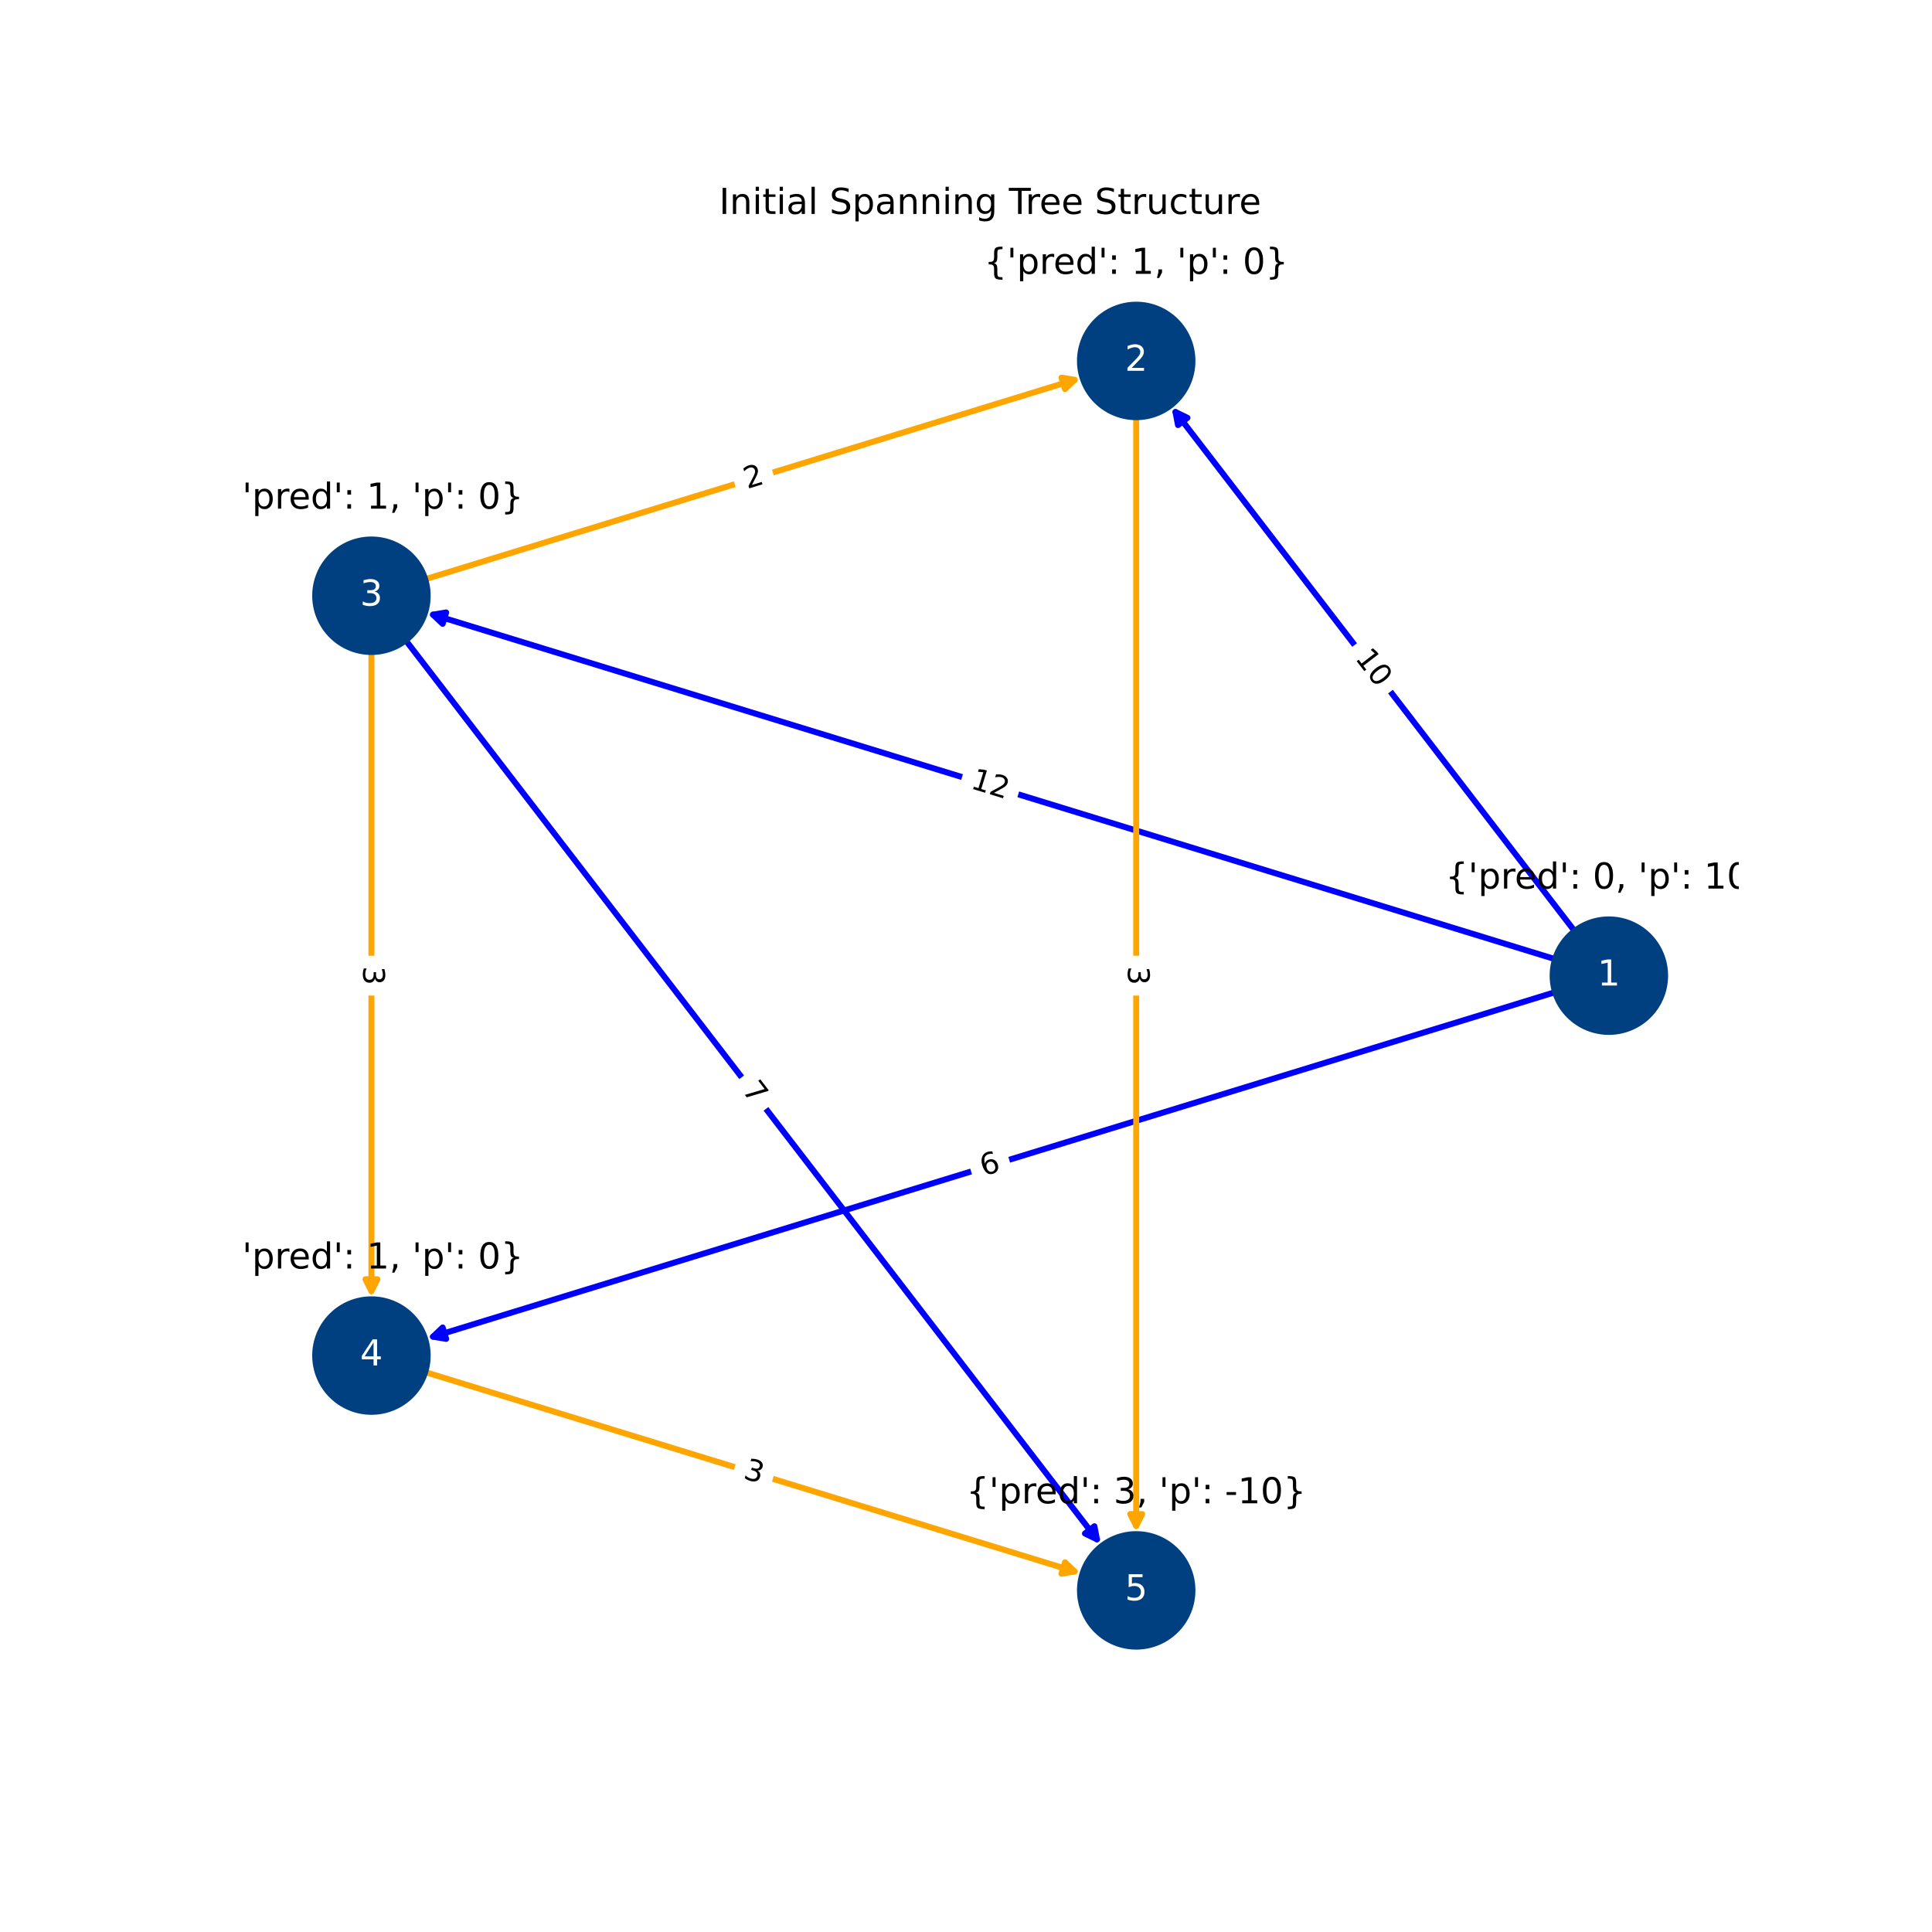
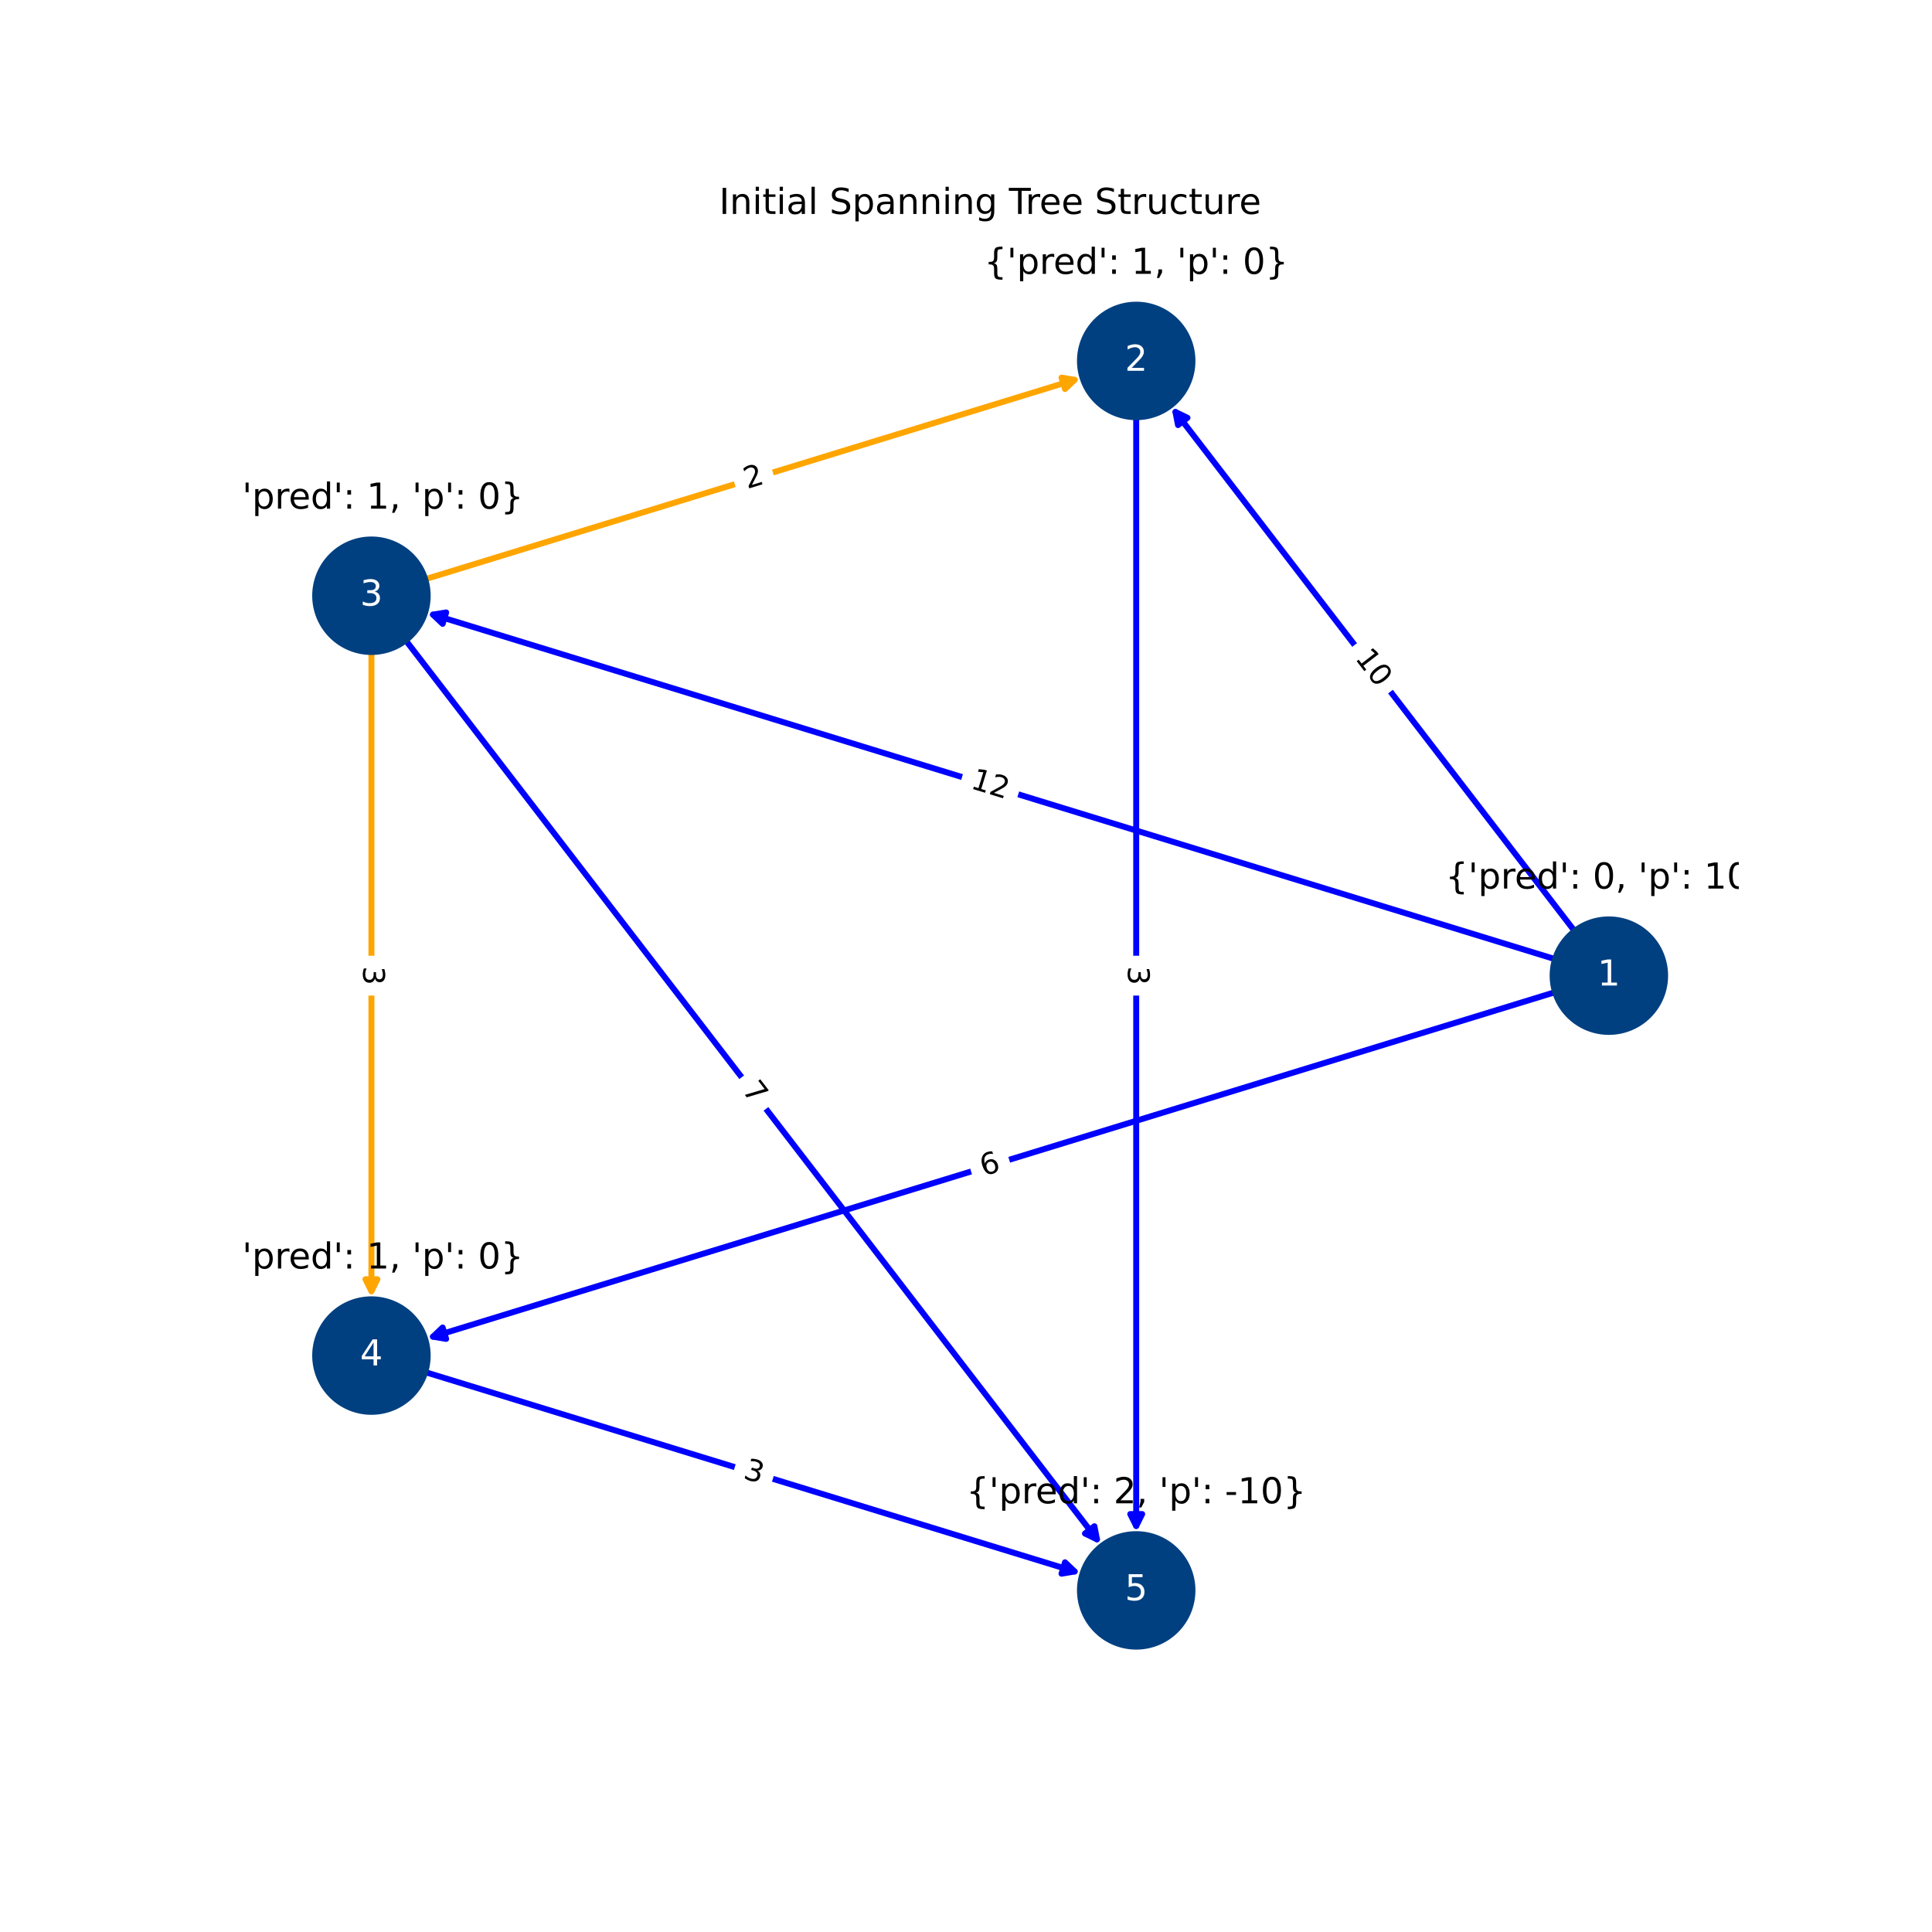
<svg xmlns="http://www.w3.org/2000/svg" xmlns:xlink="http://www.w3.org/1999/xlink" width="648pt" height="648pt" viewBox="0 0 648 648" version="1.1">
  <defs>
    <style type="text/css">*{stroke-linejoin: round; stroke-linecap: butt}</style>
  </defs>
  <g id="figure_1">
    <g id="patch_1">
      <path d="M 0 648  L 648 648  L 648 0  L 0 0  z " style="fill: #ffffff" />
    </g>
    <g id="axes_1">
      <g id="patch_2">
-         <path d="M 527.818 311.89  Q 460.357 224.151 394.258 138.185  " clip-path="url(#pf2e2e668af)" style="fill: none; stroke: #0000ff; stroke-width: 2; stroke-linecap: round" />
-         <path d="M 395.11 142.575  L 394.258 138.185  L 398.281 140.137  z " clip-path="url(#pf2e2e668af)" style="fill: #0000ff; stroke: #0000ff; stroke-width: 2; stroke-linecap: round" />
+         <path d="M 527.818 311.89  Q 460.357 224.151 394.258 138.185  " clip-path="url(#p038e4c0b3e)" style="fill: none; stroke: #0000ff; stroke-width: 2; stroke-linecap: round" />
+         <path d="M 395.11 142.575  L 394.258 138.185  L 398.281 140.137  z " clip-path="url(#p038e4c0b3e)" style="fill: #0000ff; stroke: #0000ff; stroke-width: 2; stroke-linecap: round" />
      </g>
      <g id="patch_3">
-         <path d="M 521.106 321.556  Q 332.098 263.526 145.228 206.152  " clip-path="url(#pf2e2e668af)" style="fill: none; stroke: #0000ff; stroke-width: 2; stroke-linecap: round" />
-         <path d="M 148.465 209.238  L 145.228 206.152  L 149.639 205.414  z " clip-path="url(#pf2e2e668af)" style="fill: #0000ff; stroke: #0000ff; stroke-width: 2; stroke-linecap: round" />
+         <path d="M 521.106 321.556  Q 332.098 263.526 145.228 206.152  " clip-path="url(#p038e4c0b3e)" style="fill: none; stroke: #0000ff; stroke-width: 2; stroke-linecap: round" />
+         <path d="M 148.465 209.238  L 145.228 206.152  L 149.639 205.414  z " clip-path="url(#p038e4c0b3e)" style="fill: #0000ff; stroke: #0000ff; stroke-width: 2; stroke-linecap: round" />
      </g>
      <g id="patch_4">
-         <path d="M 521.106 332.924  Q 332.098 390.954 145.228 448.328  " clip-path="url(#pf2e2e668af)" style="fill: none; stroke: #0000ff; stroke-width: 2; stroke-linecap: round" />
-         <path d="M 149.639 449.066  L 145.228 448.328  L 148.465 445.242  z " clip-path="url(#pf2e2e668af)" style="fill: #0000ff; stroke: #0000ff; stroke-width: 2; stroke-linecap: round" />
+         <path d="M 521.106 332.924  Q 332.098 390.954 145.228 448.328  " clip-path="url(#p038e4c0b3e)" style="fill: none; stroke: #0000ff; stroke-width: 2; stroke-linecap: round" />
+         <path d="M 149.639 449.066  L 145.228 448.328  L 148.465 445.242  z " clip-path="url(#p038e4c0b3e)" style="fill: #0000ff; stroke: #0000ff; stroke-width: 2; stroke-linecap: round" />
      </g>
      <g id="patch_5">
-         <path d="M 381.089 140.422  Q 381.089 327.239 381.089 511.819  " clip-path="url(#pf2e2e668af)" style="fill: none; stroke: #ffa500; stroke-width: 2; stroke-linecap: round" />
-         <path d="M 383.089 507.819  L 381.089 511.819  L 379.089 507.819  z " clip-path="url(#pf2e2e668af)" style="fill: #ffa500; stroke: #ffa500; stroke-width: 2; stroke-linecap: round" />
+         <path d="M 381.089 140.422  Q 381.089 327.239 381.089 511.819  " clip-path="url(#p038e4c0b3e)" style="fill: none; stroke: #0000ff; stroke-width: 2; stroke-linecap: round" />
+         <path d="M 383.089 507.819  L 381.089 511.819  L 379.089 507.819  z " clip-path="url(#p038e4c0b3e)" style="fill: #0000ff; stroke: #0000ff; stroke-width: 2; stroke-linecap: round" />
      </g>
      <g id="patch_6">
-         <path d="M 143.089 194.13  Q 252.834 160.436 360.441 127.398  " clip-path="url(#pf2e2e668af)" style="fill: none; stroke: #ffa500; stroke-width: 2; stroke-linecap: round" />
-         <path d="M 356.03 126.66  L 360.441 127.398  L 357.204 130.483  z " clip-path="url(#pf2e2e668af)" style="fill: #ffa500; stroke: #ffa500; stroke-width: 2; stroke-linecap: round" />
+         <path d="M 143.089 194.13  Q 252.834 160.436 360.441 127.398  " clip-path="url(#p038e4c0b3e)" style="fill: none; stroke: #ffa500; stroke-width: 2; stroke-linecap: round" />
+         <path d="M 356.03 126.66  L 360.441 127.398  L 357.204 130.483  z " clip-path="url(#p038e4c0b3e)" style="fill: #ffa500; stroke: #ffa500; stroke-width: 2; stroke-linecap: round" />
      </g>
      <g id="patch_7">
-         <path d="M 136.382 215.163  Q 252.833 366.616 367.921 516.296  " clip-path="url(#pf2e2e668af)" style="fill: none; stroke: #0000ff; stroke-width: 2; stroke-linecap: round" />
-         <path d="M 367.069 511.906  L 367.921 516.296  L 363.898 514.344  z " clip-path="url(#pf2e2e668af)" style="fill: #0000ff; stroke: #0000ff; stroke-width: 2; stroke-linecap: round" />
+         <path d="M 136.382 215.163  Q 252.833 366.616 367.921 516.296  " clip-path="url(#p038e4c0b3e)" style="fill: none; stroke: #0000ff; stroke-width: 2; stroke-linecap: round" />
+         <path d="M 367.069 511.906  L 367.921 516.296  L 363.898 514.344  z " clip-path="url(#p038e4c0b3e)" style="fill: #0000ff; stroke: #0000ff; stroke-width: 2; stroke-linecap: round" />
      </g>
      <g id="patch_8">
-         <path d="M 124.579 219.175  Q 124.579 327.239 124.579 433.067  " clip-path="url(#pf2e2e668af)" style="fill: none; stroke: #ffa500; stroke-width: 2; stroke-linecap: round" />
-         <path d="M 126.579 429.067  L 124.579 433.067  L 122.579 429.067  z " clip-path="url(#pf2e2e668af)" style="fill: #ffa500; stroke: #ffa500; stroke-width: 2; stroke-linecap: round" />
+         <path d="M 124.579 219.175  Q 124.579 327.239 124.579 433.067  " clip-path="url(#p038e4c0b3e)" style="fill: none; stroke: #ffa500; stroke-width: 2; stroke-linecap: round" />
+         <path d="M 126.579 429.067  L 124.579 433.067  L 122.579 429.067  z " clip-path="url(#p038e4c0b3e)" style="fill: #ffa500; stroke: #ffa500; stroke-width: 2; stroke-linecap: round" />
      </g>
      <g id="patch_9">
-         <path d="M 143.089 460.35  Q 252.834 494.044 360.441 527.082  " clip-path="url(#pf2e2e668af)" style="fill: none; stroke: #ffa500; stroke-width: 2; stroke-linecap: round" />
-         <path d="M 357.204 523.997  L 360.441 527.082  L 356.03 527.82  z " clip-path="url(#pf2e2e668af)" style="fill: #ffa500; stroke: #ffa500; stroke-width: 2; stroke-linecap: round" />
+         <path d="M 143.089 460.35  Q 252.834 494.044 360.441 527.082  " clip-path="url(#p038e4c0b3e)" style="fill: none; stroke: #0000ff; stroke-width: 2; stroke-linecap: round" />
+         <path d="M 357.204 523.997  L 360.441 527.082  L 356.03 527.82  z " clip-path="url(#p038e4c0b3e)" style="fill: #0000ff; stroke: #0000ff; stroke-width: 2; stroke-linecap: round" />
      </g>
      <g id="text_1">
        <g id="patch_10">
-           <path d="M 450.262 223.883  L 458.019 233.971  Q 459.847 236.349 462.225 234.521  L 469.898 228.622  Q 472.276 226.793 470.447 224.415  L 462.691 214.327  Q 460.862 211.949 458.484 213.777  L 450.812 219.677  Q 448.434 221.505 450.262 223.883  z " clip-path="url(#pf2e2e668af)" style="fill: #ffffff; stroke: #ffffff; stroke-linejoin: miter" />
-         </g>
-         <g clip-path="url(#pf2e2e668af)">
+           <path d="M 450.262 223.883  L 458.019 233.971  Q 459.847 236.349 462.225 234.521  L 469.898 228.622  Q 472.276 226.793 470.447 224.415  L 462.691 214.327  Q 460.862 211.949 458.484 213.777  L 450.812 219.677  Q 448.434 221.505 450.262 223.883  z " clip-path="url(#p038e4c0b3e)" style="fill: #ffffff; stroke: #ffffff; stroke-linejoin: miter" />
+         </g>
+         <g clip-path="url(#p038e4c0b3e)">
          <g transform="translate(454.2891 220.7872) rotate(-307.5564) scale(0.1 -0.1)">
            <defs>
              <path id="DejaVuSans-31" d="M 794 531  L 1825 531  L 1825 4091  L 703 3866  L 703 4441  L 1819 4666  L 2450 4666  L 2450 531  L 3481 531  L 3481 0  L 794 0  L 794 531  z " transform="scale(0.015625)" />
              <path id="DejaVuSans-30" d="M 2034 4250  Q 1547 4250 1301 3770  Q 1056 3291 1056 2328  Q 1056 1369 1301 889  Q 1547 409 2034 409  Q 2525 409 2770 889  Q 3016 1369 3016 2328  Q 3016 3291 2770 3770  Q 2525 4250 2034 4250  z M 2034 4750  Q 2819 4750 3233 4129  Q 3647 3509 3647 2328  Q 3647 1150 3233 529  Q 2819 -91 2034 -91  Q 1250 -91 836 529  Q 422 1150 422 2328  Q 422 3509 836 4129  Q 1250 4750 2034 4750  z " transform="scale(0.015625)" />
            </defs>
            <use xlink:href="#DejaVuSans-31" />
            <use xlink:href="#DejaVuSans-30" x="63.623" />
          </g>
        </g>
      </g>
      <g id="text_2">
        <g id="patch_11">
-           <path d="M 323.717 269.153  L 335.882 272.888  Q 338.749 273.768 339.63 270.9  L 342.47 261.648  Q 343.351 258.78 340.483 257.9  L 328.318 254.165  Q 325.451 253.285 324.57 256.152  L 321.73 265.404  Q 320.849 268.272 323.717 269.153  z " clip-path="url(#pf2e2e668af)" style="fill: #ffffff; stroke: #ffffff; stroke-linejoin: miter" />
-         </g>
-         <g clip-path="url(#pf2e2e668af)">
+           <path d="M 323.717 269.153  L 335.882 272.888  Q 338.749 273.768 339.63 270.9  L 342.47 261.648  Q 343.351 258.78 340.483 257.9  L 328.318 254.165  Q 325.451 253.285 324.57 256.152  L 321.73 265.404  Q 320.849 268.272 323.717 269.153  z " clip-path="url(#p038e4c0b3e)" style="fill: #ffffff; stroke: #ffffff; stroke-linejoin: miter" />
+         </g>
+         <g clip-path="url(#p038e4c0b3e)">
          <g transform="translate(325.2078 264.2968) rotate(-342.9323) scale(0.1 -0.1)">
            <defs>
              <path id="DejaVuSans-32" d="M 1228 531  L 3431 531  L 3431 0  L 469 0  L 469 531  Q 828 903 1448 1529  Q 2069 2156 2228 2338  Q 2531 2678 2651 2914  Q 2772 3150 2772 3378  Q 2772 3750 2511 3984  Q 2250 4219 1831 4219  Q 1534 4219 1204 4116  Q 875 4013 500 3803  L 500 4441  Q 881 4594 1212 4672  Q 1544 4750 1819 4750  Q 2544 4750 2975 4387  Q 3406 4025 3406 3419  Q 3406 3131 3298 2873  Q 3191 2616 2906 2266  Q 2828 2175 2409 1742  Q 1991 1309 1228 531  z " transform="scale(0.015625)" />
            </defs>
            <use xlink:href="#DejaVuSans-31" />
            <use xlink:href="#DejaVuSans-32" x="63.623" />
          </g>
        </g>
      </g>
      <g id="text_3">
        <g id="patch_12">
-           <path d="M 331.36 399.381  L 337.442 397.514  Q 340.31 396.633 339.429 393.765  L 336.589 384.514  Q 335.708 381.646 332.84 382.526  L 326.758 384.394  Q 323.89 385.274 324.771 388.142  L 327.611 397.394  Q 328.492 400.262 331.36 399.381  z " clip-path="url(#pf2e2e668af)" style="fill: #ffffff; stroke: #ffffff; stroke-linejoin: miter" />
-         </g>
-         <g clip-path="url(#pf2e2e668af)">
+           <path d="M 331.36 399.381  L 337.442 397.514  Q 340.31 396.633 339.429 393.765  L 336.589 384.514  Q 335.708 381.646 332.84 382.526  L 326.758 384.394  Q 323.89 385.274 324.771 388.142  L 327.611 397.394  Q 328.492 400.262 331.36 399.381  z " clip-path="url(#p038e4c0b3e)" style="fill: #ffffff; stroke: #ffffff; stroke-linejoin: miter" />
+         </g>
+         <g clip-path="url(#p038e4c0b3e)">
          <g transform="translate(329.8687 394.5252) rotate(-17.06771) scale(0.1 -0.1)">
            <defs>
              <path id="DejaVuSans-36" d="M 2113 2584  Q 1688 2584 1439 2293  Q 1191 2003 1191 1497  Q 1191 994 1439 701  Q 1688 409 2113 409  Q 2538 409 2786 701  Q 3034 994 3034 1497  Q 3034 2003 2786 2293  Q 2538 2584 2113 2584  z M 3366 4563  L 3366 3988  Q 3128 4100 2886 4159  Q 2644 4219 2406 4219  Q 1781 4219 1451 3797  Q 1122 3375 1075 2522  Q 1259 2794 1537 2939  Q 1816 3084 2150 3084  Q 2853 3084 3261 2657  Q 3669 2231 3669 1497  Q 3669 778 3244 343  Q 2819 -91 2113 -91  Q 1303 -91 875 529  Q 447 1150 447 2328  Q 447 3434 972 4092  Q 1497 4750 2381 4750  Q 2619 4750 2861 4703  Q 3103 4656 3366 4563  z " transform="scale(0.015625)" />
            </defs>
            <use xlink:href="#DejaVuSans-36" />
          </g>
        </g>
      </g>
      <g id="text_4">
        <g id="patch_13">
-           <path d="M 373.25 324.059  L 373.25 330.421  Q 373.25 333.421 376.25 333.421  L 385.928 333.421  Q 388.928 333.421 388.928 330.421  L 388.928 324.059  Q 388.928 321.059 385.928 321.059  L 376.25 321.059  Q 373.25 321.059 373.25 324.059  z " clip-path="url(#pf2e2e668af)" style="fill: #ffffff; stroke: #ffffff; stroke-linejoin: miter" />
-         </g>
-         <g clip-path="url(#pf2e2e668af)">
+           <path d="M 373.25 324.059  L 373.25 330.421  Q 373.25 333.421 376.25 333.421  L 385.928 333.421  Q 388.928 333.421 388.928 330.421  L 388.928 324.059  Q 388.928 321.059 385.928 321.059  L 376.25 321.059  Q 373.25 321.059 373.25 324.059  z " clip-path="url(#p038e4c0b3e)" style="fill: #ffffff; stroke: #ffffff; stroke-linejoin: miter" />
+         </g>
+         <g clip-path="url(#p038e4c0b3e)">
          <g transform="translate(378.3296 324.0587) rotate(-270) scale(0.1 -0.1)">
            <defs>
              <path id="DejaVuSans-33" d="M 2597 2516  Q 3050 2419 3304 2112  Q 3559 1806 3559 1356  Q 3559 666 3084 287  Q 2609 -91 1734 -91  Q 1441 -91 1130 -33  Q 819 25 488 141  L 488 750  Q 750 597 1062 519  Q 1375 441 1716 441  Q 2309 441 2620 675  Q 2931 909 2931 1356  Q 2931 1769 2642 2001  Q 2353 2234 1838 2234  L 1294 2234  L 1294 2753  L 1863 2753  Q 2328 2753 2575 2939  Q 2822 3125 2822 3475  Q 2822 3834 2567 4026  Q 2313 4219 1838 4219  Q 1578 4219 1281 4162  Q 984 4106 628 3988  L 628 4550  Q 988 4650 1302 4700  Q 1616 4750 1894 4750  Q 2613 4750 3031 4423  Q 3450 4097 3450 3541  Q 3450 3153 3228 2886  Q 3006 2619 2597 2516  z " transform="scale(0.015625)" />
            </defs>
            <use xlink:href="#DejaVuSans-33" />
          </g>
        </g>
      </g>
      <g id="text_5">
        <g id="patch_14">
-           <path d="M 252.094 168.863  L 258.176 166.996  Q 261.044 166.115 260.163 163.247  L 257.323 153.995  Q 256.442 151.127 253.575 152.008  L 247.492 153.875  Q 244.624 154.756 245.505 157.624  L 248.345 166.876  Q 249.226 169.743 252.094 168.863  z " clip-path="url(#pf2e2e668af)" style="fill: #ffffff; stroke: #ffffff; stroke-linejoin: miter" />
-         </g>
-         <g clip-path="url(#pf2e2e668af)">
+           <path d="M 252.094 168.863  L 258.176 166.996  Q 261.044 166.115 260.163 163.247  L 257.323 153.995  Q 256.442 151.127 253.575 152.008  L 247.492 153.875  Q 244.624 154.756 245.505 157.624  L 248.345 166.876  Q 249.226 169.743 252.094 168.863  z " clip-path="url(#p038e4c0b3e)" style="fill: #ffffff; stroke: #ffffff; stroke-linejoin: miter" />
+         </g>
+         <g clip-path="url(#p038e4c0b3e)">
          <g transform="translate(250.6029 164.007) rotate(-17.06771) scale(0.1 -0.1)">
            <use xlink:href="#DejaVuSans-32" />
          </g>
        </g>
      </g>
      <g id="text_6">
        <g id="patch_15">
-           <path d="M 244.681 368.874  L 248.559 373.917  Q 250.387 376.296 252.766 374.467  L 260.438 368.568  Q 262.816 366.739 260.988 364.361  L 257.11 359.317  Q 255.281 356.939 252.903 358.767  L 245.23 364.667  Q 242.852 366.495 244.681 368.874  z " clip-path="url(#pf2e2e668af)" style="fill: #ffffff; stroke: #ffffff; stroke-linejoin: miter" />
-         </g>
-         <g clip-path="url(#pf2e2e668af)">
+           <path d="M 244.681 368.874  L 248.559 373.917  Q 250.387 376.296 252.766 374.467  L 260.438 368.568  Q 262.816 366.739 260.988 364.361  L 257.11 359.317  Q 255.281 356.939 252.903 358.767  L 245.23 364.667  Q 242.852 366.495 244.681 368.874  z " clip-path="url(#p038e4c0b3e)" style="fill: #ffffff; stroke: #ffffff; stroke-linejoin: miter" />
+         </g>
+         <g clip-path="url(#p038e4c0b3e)">
          <g transform="translate(248.7076 365.7772) rotate(-307.5564) scale(0.1 -0.1)">
            <defs>
              <path id="DejaVuSans-37" d="M 525 4666  L 3525 4666  L 3525 4397  L 1831 0  L 1172 0  L 2766 4134  L 525 4134  L 525 4666  z " transform="scale(0.015625)" />
            </defs>
            <use xlink:href="#DejaVuSans-37" />
          </g>
        </g>
      </g>
      <g id="text_7">
        <g id="patch_16">
-           <path d="M 116.74 324.059  L 116.74 330.421  Q 116.74 333.421 119.74 333.421  L 129.418 333.421  Q 132.418 333.421 132.418 330.421  L 132.418 324.059  Q 132.418 321.059 129.418 321.059  L 119.74 321.059  Q 116.74 321.059 116.74 324.059  z " clip-path="url(#pf2e2e668af)" style="fill: #ffffff; stroke: #ffffff; stroke-linejoin: miter" />
-         </g>
-         <g clip-path="url(#pf2e2e668af)">
+           <path d="M 116.74 324.059  L 116.74 330.421  Q 116.74 333.421 119.74 333.421  L 129.418 333.421  Q 132.418 333.421 132.418 330.421  L 132.418 324.059  Q 132.418 321.059 129.418 321.059  L 119.74 321.059  Q 116.74 321.059 116.74 324.059  z " clip-path="url(#p038e4c0b3e)" style="fill: #ffffff; stroke: #ffffff; stroke-linejoin: miter" />
+         </g>
+         <g clip-path="url(#p038e4c0b3e)">
          <g transform="translate(121.82 324.0588) rotate(-270) scale(0.1 -0.1)">
            <use xlink:href="#DejaVuSans-33" />
          </g>
        </g>
      </g>
      <g id="text_8">
        <g id="patch_17">
-           <path d="M 247.492 500.605  L 253.575 502.472  Q 256.442 503.353 257.323 500.485  L 260.163 491.233  Q 261.044 488.365 258.176 487.484  L 252.094 485.617  Q 249.226 484.737 248.345 487.604  L 245.505 496.856  Q 244.624 499.724 247.492 500.605  z " clip-path="url(#pf2e2e668af)" style="fill: #ffffff; stroke: #ffffff; stroke-linejoin: miter" />
-         </g>
-         <g clip-path="url(#pf2e2e668af)">
+           <path d="M 247.492 500.605  L 253.575 502.472  Q 256.442 503.353 257.323 500.485  L 260.163 491.233  Q 261.044 488.365 258.176 487.484  L 252.094 485.617  Q 249.226 484.737 248.345 487.604  L 245.505 496.856  Q 244.624 499.724 247.492 500.605  z " clip-path="url(#p038e4c0b3e)" style="fill: #ffffff; stroke: #ffffff; stroke-linejoin: miter" />
+         </g>
+         <g clip-path="url(#p038e4c0b3e)">
          <g transform="translate(248.9832 495.7488) rotate(-342.9323) scale(0.1 -0.1)">
            <use xlink:href="#DejaVuSans-33" />
          </g>
        </g>
      </g>
      <g id="PathCollection_1">
        <defs>
-           <path id="m5c9964a9b5" d="M 0 19.365  C 5.136 19.365 10.062 17.325 13.693 13.693  C 17.325 10.062 19.365 5.136 19.365 0  C 19.365 -5.136 17.325 -10.062 13.693 -13.693  C 10.062 -17.325 5.136 -19.365 0 -19.365  C -5.136 -19.365 -10.062 -17.325 -13.693 -13.693  C -17.325 -10.062 -19.365 -5.136 -19.365 0  C -19.365 5.136 -17.325 10.062 -13.693 13.693  C -10.062 17.325 -5.136 19.365 0 19.365  z " style="stroke: #004080" />
+           <path id="m35c9830371" d="M 0 19.365  C 5.136 19.365 10.062 17.325 13.693 13.693  C 17.325 10.062 19.365 5.136 19.365 0  C 19.365 -5.136 17.325 -10.062 13.693 -13.693  C 10.062 -17.325 5.136 -19.365 0 -19.365  C -5.136 -19.365 -10.062 -17.325 -13.693 -13.693  C -17.325 -10.062 -19.365 -5.136 -19.365 0  C -19.365 5.136 -17.325 10.062 -13.693 13.693  C -10.062 17.325 -5.136 19.365 0 19.365  z " style="stroke: #004080" />
        </defs>
-         <g clip-path="url(#pf2e2e668af)">
-           <use xlink:href="#m5c9964a9b5" x="539.621" y="327.24" style="fill: #004080; stroke: #004080" />
-           <use xlink:href="#m5c9964a9b5" x="381.089" y="121.058" style="fill: #004080; stroke: #004080" />
-           <use xlink:href="#m5c9964a9b5" x="124.579" y="199.813" style="fill: #004080; stroke: #004080" />
-           <use xlink:href="#m5c9964a9b5" x="124.579" y="454.667" style="fill: #004080; stroke: #004080" />
-           <use xlink:href="#m5c9964a9b5" x="381.089" y="533.422" style="fill: #004080; stroke: #004080" />
+         <g clip-path="url(#p038e4c0b3e)">
+           <use xlink:href="#m35c9830371" x="539.621" y="327.24" style="fill: #004080; stroke: #004080" />
+           <use xlink:href="#m35c9830371" x="381.089" y="121.058" style="fill: #004080; stroke: #004080" />
+           <use xlink:href="#m35c9830371" x="124.579" y="199.813" style="fill: #004080; stroke: #004080" />
+           <use xlink:href="#m35c9830371" x="124.579" y="454.667" style="fill: #004080; stroke: #004080" />
+           <use xlink:href="#m35c9830371" x="381.089" y="533.422" style="fill: #004080; stroke: #004080" />
        </g>
      </g>
      <g id="text_9">
-         <g clip-path="url(#pf2e2e668af)">
+         <g clip-path="url(#p038e4c0b3e)">
          <g style="fill: #ffffff" transform="translate(535.8032 330.5513) scale(0.12 -0.12)">
            <use xlink:href="#DejaVuSans-31" />
          </g>
        </g>
      </g>
      <g id="text_10">
-         <g clip-path="url(#pf2e2e668af)">
+         <g clip-path="url(#p038e4c0b3e)">
          <g style="fill: #ffffff" transform="translate(377.2715 124.3694) scale(0.12 -0.12)">
            <use xlink:href="#DejaVuSans-32" />
          </g>
        </g>
      </g>
      <g id="text_11">
-         <g clip-path="url(#pf2e2e668af)">
+         <g clip-path="url(#p038e4c0b3e)">
          <g style="fill: #ffffff" transform="translate(120.7618 203.1239) scale(0.12 -0.12)">
            <use xlink:href="#DejaVuSans-33" />
          </g>
        </g>
      </g>
      <g id="text_12">
-         <g clip-path="url(#pf2e2e668af)">
+         <g clip-path="url(#p038e4c0b3e)">
          <g style="fill: #ffffff" transform="translate(120.7619 457.9786) scale(0.12 -0.12)">
            <defs>
              <path id="DejaVuSans-34" d="M 2419 4116  L 825 1625  L 2419 1625  L 2419 4116  z M 2253 4666  L 3047 4666  L 3047 1625  L 3713 1625  L 3713 1100  L 3047 1100  L 3047 0  L 2419 0  L 2419 1100  L 313 1100  L 313 1709  L 2253 4666  z " transform="scale(0.015625)" />
            </defs>
            <use xlink:href="#DejaVuSans-34" />
          </g>
        </g>
      </g>
      <g id="text_13">
-         <g clip-path="url(#pf2e2e668af)">
+         <g clip-path="url(#p038e4c0b3e)">
          <g style="fill: #ffffff" transform="translate(377.2715 536.7331) scale(0.12 -0.12)">
            <defs>
              <path id="DejaVuSans-35" d="M 691 4666  L 3169 4666  L 3169 4134  L 1269 4134  L 1269 2991  Q 1406 3038 1543 3061  Q 1681 3084 1819 3084  Q 2600 3084 3056 2656  Q 3513 2228 3513 1497  Q 3513 744 3044 326  Q 2575 -91 1722 -91  Q 1428 -91 1123 -41  Q 819 9 494 109  L 494 744  Q 775 591 1075 516  Q 1375 441 1709 441  Q 2250 441 2565 725  Q 2881 1009 2881 1497  Q 2881 1984 2565 2268  Q 2250 2553 1709 2553  Q 1456 2553 1204 2497  Q 953 2441 691 2322  L 691 4666  z " transform="scale(0.015625)" />
            </defs>
            <use xlink:href="#DejaVuSans-35" />
          </g>
        </g>
      </g>
      <g id="text_14">
-         <g clip-path="url(#pf2e2e668af)">
+         <g clip-path="url(#p038e4c0b3e)">
          <g transform="translate(484.8163 298.0324) scale(0.12 -0.12)">
            <defs>
              <path id="DejaVuSans-7b" d="M 3272 -594  L 3272 -1044  L 3078 -1044  Q 2300 -1044 2036 -812  Q 1772 -581 1772 109  L 1772 856  Q 1772 1328 1603 1509  Q 1434 1691 991 1691  L 800 1691  L 800 2138  L 991 2138  Q 1438 2138 1605 2317  Q 1772 2497 1772 2963  L 1772 3713  Q 1772 4403 2036 4633  Q 2300 4863 3078 4863  L 3272 4863  L 3272 4416  L 3059 4416  Q 2619 4416 2484 4278  Q 2350 4141 2350 3700  L 2350 2925  Q 2350 2434 2208 2212  Q 2066 1991 1722 1913  Q 2069 1828 2209 1606  Q 2350 1384 2350 897  L 2350 122  Q 2350 -319 2484 -456  Q 2619 -594 3059 -594  L 3272 -594  z " transform="scale(0.015625)" />
              <path id="DejaVuSans-27" d="M 1147 4666  L 1147 2931  L 616 2931  L 616 4666  L 1147 4666  z " transform="scale(0.015625)" />
              <path id="DejaVuSans-70" d="M 1159 525  L 1159 -1331  L 581 -1331  L 581 3500  L 1159 3500  L 1159 2969  Q 1341 3281 1617 3432  Q 1894 3584 2278 3584  Q 2916 3584 3314 3078  Q 3713 2572 3713 1747  Q 3713 922 3314 415  Q 2916 -91 2278 -91  Q 1894 -91 1617 61  Q 1341 213 1159 525  z M 3116 1747  Q 3116 2381 2855 2742  Q 2594 3103 2138 3103  Q 1681 3103 1420 2742  Q 1159 2381 1159 1747  Q 1159 1113 1420 752  Q 1681 391 2138 391  Q 2594 391 2855 752  Q 3116 1113 3116 1747  z " transform="scale(0.015625)" />
              <path id="DejaVuSans-72" d="M 2631 2963  Q 2534 3019 2420 3045  Q 2306 3072 2169 3072  Q 1681 3072 1420 2755  Q 1159 2438 1159 1844  L 1159 0  L 581 0  L 581 3500  L 1159 3500  L 1159 2956  Q 1341 3275 1631 3429  Q 1922 3584 2338 3584  Q 2397 3584 2469 3576  Q 2541 3569 2628 3553  L 2631 2963  z " transform="scale(0.015625)" />
              <path id="DejaVuSans-65" d="M 3597 1894  L 3597 1613  L 953 1613  Q 991 1019 1311 708  Q 1631 397 2203 397  Q 2534 397 2845 478  Q 3156 559 3463 722  L 3463 178  Q 3153 47 2828 -22  Q 2503 -91 2169 -91  Q 1331 -91 842 396  Q 353 884 353 1716  Q 353 2575 817 3079  Q 1281 3584 2069 3584  Q 2775 3584 3186 3129  Q 3597 2675 3597 1894  z M 3022 2063  Q 3016 2534 2758 2815  Q 2500 3097 2075 3097  Q 1594 3097 1305 2825  Q 1016 2553 972 2059  L 3022 2063  z " transform="scale(0.015625)" />
              <path id="DejaVuSans-64" d="M 2906 2969  L 2906 4863  L 3481 4863  L 3481 0  L 2906 0  L 2906 525  Q 2725 213 2448 61  Q 2172 -91 1784 -91  Q 1150 -91 751 415  Q 353 922 353 1747  Q 353 2572 751 3078  Q 1150 3584 1784 3584  Q 2172 3584 2448 3432  Q 2725 3281 2906 2969  z M 947 1747  Q 947 1113 1208 752  Q 1469 391 1925 391  Q 2381 391 2643 752  Q 2906 1113 2906 1747  Q 2906 2381 2643 2742  Q 2381 3103 1925 3103  Q 1469 3103 1208 2742  Q 947 2381 947 1747  z " transform="scale(0.015625)" />
              <path id="DejaVuSans-3a" d="M 750 794  L 1409 794  L 1409 0  L 750 0  L 750 794  z M 750 3309  L 1409 3309  L 1409 2516  L 750 2516  L 750 3309  z " transform="scale(0.015625)" />
              <path id="DejaVuSans-20" transform="scale(0.015625)" />
              <path id="DejaVuSans-2c" d="M 750 794  L 1409 794  L 1409 256  L 897 -744  L 494 -744  L 750 256  L 750 794  z " transform="scale(0.015625)" />
              <path id="DejaVuSans-7d" d="M 800 -594  L 1019 -594  Q 1456 -594 1589 -459  Q 1722 -325 1722 122  L 1722 897  Q 1722 1384 1862 1606  Q 2003 1828 2350 1913  Q 2003 1991 1862 2212  Q 1722 2434 1722 2925  L 1722 3700  Q 1722 4144 1589 4280  Q 1456 4416 1019 4416  L 800 4416  L 800 4863  L 997 4863  Q 1775 4863 2036 4633  Q 2297 4403 2297 3713  L 2297 2963  Q 2297 2497 2465 2317  Q 2634 2138 3078 2138  L 3272 2138  L 3272 1691  L 3078 1691  Q 2634 1691 2465 1509  Q 2297 1328 2297 856  L 2297 109  Q 2297 -581 2036 -812  Q 1775 -1044 997 -1044  L 800 -1044  L 800 -594  z " transform="scale(0.015625)" />
            </defs>
            <use xlink:href="#DejaVuSans-7b" />
            <use xlink:href="#DejaVuSans-27" x="63.623" />
            <use xlink:href="#DejaVuSans-70" x="91.113" />
            <use xlink:href="#DejaVuSans-72" x="154.59" />
            <use xlink:href="#DejaVuSans-65" x="193.453" />
            <use xlink:href="#DejaVuSans-64" x="254.977" />
            <use xlink:href="#DejaVuSans-27" x="318.453" />
            <use xlink:href="#DejaVuSans-3a" x="345.943" />
            <use xlink:href="#DejaVuSans-20" x="379.635" />
            <use xlink:href="#DejaVuSans-30" x="411.422" />
            <use xlink:href="#DejaVuSans-2c" x="475.045" />
            <use xlink:href="#DejaVuSans-20" x="506.832" />
            <use xlink:href="#DejaVuSans-27" x="538.619" />
            <use xlink:href="#DejaVuSans-70" x="566.109" />
            <use xlink:href="#DejaVuSans-27" x="629.586" />
            <use xlink:href="#DejaVuSans-3a" x="657.076" />
            <use xlink:href="#DejaVuSans-20" x="690.768" />
            <use xlink:href="#DejaVuSans-31" x="722.555" />
            <use xlink:href="#DejaVuSans-30" x="786.178" />
            <use xlink:href="#DejaVuSans-7d" x="849.801" />
          </g>
        </g>
      </g>
      <g id="text_15">
-         <g clip-path="url(#pf2e2e668af)">
+         <g clip-path="url(#p038e4c0b3e)">
          <g transform="translate(330.1021 91.85057) scale(0.12 -0.12)">
            <use xlink:href="#DejaVuSans-7b" />
            <use xlink:href="#DejaVuSans-27" x="63.623" />
            <use xlink:href="#DejaVuSans-70" x="91.113" />
            <use xlink:href="#DejaVuSans-72" x="154.59" />
            <use xlink:href="#DejaVuSans-65" x="193.453" />
            <use xlink:href="#DejaVuSans-64" x="254.977" />
            <use xlink:href="#DejaVuSans-27" x="318.453" />
            <use xlink:href="#DejaVuSans-3a" x="345.943" />
            <use xlink:href="#DejaVuSans-20" x="379.635" />
            <use xlink:href="#DejaVuSans-31" x="411.422" />
            <use xlink:href="#DejaVuSans-2c" x="475.045" />
            <use xlink:href="#DejaVuSans-20" x="506.832" />
            <use xlink:href="#DejaVuSans-27" x="538.619" />
            <use xlink:href="#DejaVuSans-70" x="566.109" />
            <use xlink:href="#DejaVuSans-27" x="629.586" />
            <use xlink:href="#DejaVuSans-3a" x="657.076" />
            <use xlink:href="#DejaVuSans-20" x="690.768" />
            <use xlink:href="#DejaVuSans-30" x="722.555" />
            <use xlink:href="#DejaVuSans-7d" x="786.178" />
          </g>
        </g>
      </g>
      <g id="text_16">
-         <g clip-path="url(#pf2e2e668af)">
+         <g clip-path="url(#p038e4c0b3e)">
          <g transform="translate(73.59246 170.605) scale(0.12 -0.12)">
            <use xlink:href="#DejaVuSans-7b" />
            <use xlink:href="#DejaVuSans-27" x="63.623" />
            <use xlink:href="#DejaVuSans-70" x="91.113" />
            <use xlink:href="#DejaVuSans-72" x="154.59" />
            <use xlink:href="#DejaVuSans-65" x="193.453" />
            <use xlink:href="#DejaVuSans-64" x="254.977" />
            <use xlink:href="#DejaVuSans-27" x="318.453" />
            <use xlink:href="#DejaVuSans-3a" x="345.943" />
            <use xlink:href="#DejaVuSans-20" x="379.635" />
            <use xlink:href="#DejaVuSans-31" x="411.422" />
            <use xlink:href="#DejaVuSans-2c" x="475.045" />
            <use xlink:href="#DejaVuSans-20" x="506.832" />
            <use xlink:href="#DejaVuSans-27" x="538.619" />
            <use xlink:href="#DejaVuSans-70" x="566.109" />
            <use xlink:href="#DejaVuSans-27" x="629.586" />
            <use xlink:href="#DejaVuSans-3a" x="657.076" />
            <use xlink:href="#DejaVuSans-20" x="690.768" />
            <use xlink:href="#DejaVuSans-30" x="722.555" />
            <use xlink:href="#DejaVuSans-7d" x="786.178" />
          </g>
        </g>
      </g>
      <g id="text_17">
-         <g clip-path="url(#pf2e2e668af)">
+         <g clip-path="url(#p038e4c0b3e)">
          <g transform="translate(73.59248 425.4598) scale(0.12 -0.12)">
            <use xlink:href="#DejaVuSans-7b" />
            <use xlink:href="#DejaVuSans-27" x="63.623" />
            <use xlink:href="#DejaVuSans-70" x="91.113" />
            <use xlink:href="#DejaVuSans-72" x="154.59" />
            <use xlink:href="#DejaVuSans-65" x="193.453" />
            <use xlink:href="#DejaVuSans-64" x="254.977" />
            <use xlink:href="#DejaVuSans-27" x="318.453" />
            <use xlink:href="#DejaVuSans-3a" x="345.943" />
            <use xlink:href="#DejaVuSans-20" x="379.635" />
            <use xlink:href="#DejaVuSans-31" x="411.422" />
            <use xlink:href="#DejaVuSans-2c" x="475.045" />
            <use xlink:href="#DejaVuSans-20" x="506.832" />
            <use xlink:href="#DejaVuSans-27" x="538.619" />
            <use xlink:href="#DejaVuSans-70" x="566.109" />
            <use xlink:href="#DejaVuSans-27" x="629.586" />
            <use xlink:href="#DejaVuSans-3a" x="657.076" />
            <use xlink:href="#DejaVuSans-20" x="690.768" />
            <use xlink:href="#DejaVuSans-30" x="722.555" />
            <use xlink:href="#DejaVuSans-7d" x="786.178" />
          </g>
        </g>
      </g>
      <g id="text_18">
-         <g clip-path="url(#pf2e2e668af)">
+         <g clip-path="url(#p038e4c0b3e)">
          <g transform="translate(324.12 504.2142) scale(0.12 -0.12)">
            <defs>
              <path id="DejaVuSans-2d" d="M 313 2009  L 1997 2009  L 1997 1497  L 313 1497  L 313 2009  z " transform="scale(0.015625)" />
            </defs>
            <use xlink:href="#DejaVuSans-7b" />
            <use xlink:href="#DejaVuSans-27" x="63.623" />
            <use xlink:href="#DejaVuSans-70" x="91.113" />
            <use xlink:href="#DejaVuSans-72" x="154.59" />
            <use xlink:href="#DejaVuSans-65" x="193.453" />
            <use xlink:href="#DejaVuSans-64" x="254.977" />
            <use xlink:href="#DejaVuSans-27" x="318.453" />
            <use xlink:href="#DejaVuSans-3a" x="345.943" />
            <use xlink:href="#DejaVuSans-20" x="379.635" />
-             <use xlink:href="#DejaVuSans-33" x="411.422" />
+             <use xlink:href="#DejaVuSans-32" x="411.422" />
            <use xlink:href="#DejaVuSans-2c" x="475.045" />
            <use xlink:href="#DejaVuSans-20" x="506.832" />
            <use xlink:href="#DejaVuSans-27" x="538.619" />
            <use xlink:href="#DejaVuSans-70" x="566.109" />
            <use xlink:href="#DejaVuSans-27" x="629.586" />
            <use xlink:href="#DejaVuSans-3a" x="657.076" />
            <use xlink:href="#DejaVuSans-20" x="690.768" />
            <use xlink:href="#DejaVuSans-2d" x="722.555" />
            <use xlink:href="#DejaVuSans-31" x="758.639" />
            <use xlink:href="#DejaVuSans-30" x="822.262" />
            <use xlink:href="#DejaVuSans-7d" x="885.885" />
          </g>
        </g>
      </g>
      <g id="text_19">
        <g transform="translate(241.1962 71.76) scale(0.12 -0.12)">
          <defs>
            <path id="DejaVuSans-49" d="M 628 4666  L 1259 4666  L 1259 0  L 628 0  L 628 4666  z " transform="scale(0.015625)" />
            <path id="DejaVuSans-6e" d="M 3513 2113  L 3513 0  L 2938 0  L 2938 2094  Q 2938 2591 2744 2837  Q 2550 3084 2163 3084  Q 1697 3084 1428 2787  Q 1159 2491 1159 1978  L 1159 0  L 581 0  L 581 3500  L 1159 3500  L 1159 2956  Q 1366 3272 1645 3428  Q 1925 3584 2291 3584  Q 2894 3584 3203 3211  Q 3513 2838 3513 2113  z " transform="scale(0.015625)" />
            <path id="DejaVuSans-69" d="M 603 3500  L 1178 3500  L 1178 0  L 603 0  L 603 3500  z M 603 4863  L 1178 4863  L 1178 4134  L 603 4134  L 603 4863  z " transform="scale(0.015625)" />
            <path id="DejaVuSans-74" d="M 1172 4494  L 1172 3500  L 2356 3500  L 2356 3053  L 1172 3053  L 1172 1153  Q 1172 725 1289 603  Q 1406 481 1766 481  L 2356 481  L 2356 0  L 1766 0  Q 1100 0 847 248  Q 594 497 594 1153  L 594 3053  L 172 3053  L 172 3500  L 594 3500  L 594 4494  L 1172 4494  z " transform="scale(0.015625)" />
            <path id="DejaVuSans-61" d="M 2194 1759  Q 1497 1759 1228 1600  Q 959 1441 959 1056  Q 959 750 1161 570  Q 1363 391 1709 391  Q 2188 391 2477 730  Q 2766 1069 2766 1631  L 2766 1759  L 2194 1759  z M 3341 1997  L 3341 0  L 2766 0  L 2766 531  Q 2569 213 2275 61  Q 1981 -91 1556 -91  Q 1019 -91 701 211  Q 384 513 384 1019  Q 384 1609 779 1909  Q 1175 2209 1959 2209  L 2766 2209  L 2766 2266  Q 2766 2663 2505 2880  Q 2244 3097 1772 3097  Q 1472 3097 1187 3025  Q 903 2953 641 2809  L 641 3341  Q 956 3463 1253 3523  Q 1550 3584 1831 3584  Q 2591 3584 2966 3190  Q 3341 2797 3341 1997  z " transform="scale(0.015625)" />
            <path id="DejaVuSans-6c" d="M 603 4863  L 1178 4863  L 1178 0  L 603 0  L 603 4863  z " transform="scale(0.015625)" />
            <path id="DejaVuSans-53" d="M 3425 4513  L 3425 3897  Q 3066 4069 2747 4153  Q 2428 4238 2131 4238  Q 1616 4238 1336 4038  Q 1056 3838 1056 3469  Q 1056 3159 1242 3001  Q 1428 2844 1947 2747  L 2328 2669  Q 3034 2534 3370 2195  Q 3706 1856 3706 1288  Q 3706 609 3251 259  Q 2797 -91 1919 -91  Q 1588 -91 1214 -16  Q 841 59 441 206  L 441 856  Q 825 641 1194 531  Q 1563 422 1919 422  Q 2459 422 2753 634  Q 3047 847 3047 1241  Q 3047 1584 2836 1778  Q 2625 1972 2144 2069  L 1759 2144  Q 1053 2284 737 2584  Q 422 2884 422 3419  Q 422 4038 858 4394  Q 1294 4750 2059 4750  Q 2388 4750 2728 4690  Q 3069 4631 3425 4513  z " transform="scale(0.015625)" />
            <path id="DejaVuSans-67" d="M 2906 1791  Q 2906 2416 2648 2759  Q 2391 3103 1925 3103  Q 1463 3103 1205 2759  Q 947 2416 947 1791  Q 947 1169 1205 825  Q 1463 481 1925 481  Q 2391 481 2648 825  Q 2906 1169 2906 1791  z M 3481 434  Q 3481 -459 3084 -895  Q 2688 -1331 1869 -1331  Q 1566 -1331 1297 -1286  Q 1028 -1241 775 -1147  L 775 -588  Q 1028 -725 1275 -790  Q 1522 -856 1778 -856  Q 2344 -856 2625 -561  Q 2906 -266 2906 331  L 2906 616  Q 2728 306 2450 153  Q 2172 0 1784 0  Q 1141 0 747 490  Q 353 981 353 1791  Q 353 2603 747 3093  Q 1141 3584 1784 3584  Q 2172 3584 2450 3431  Q 2728 3278 2906 2969  L 2906 3500  L 3481 3500  L 3481 434  z " transform="scale(0.015625)" />
            <path id="DejaVuSans-54" d="M -19 4666  L 3928 4666  L 3928 4134  L 2272 4134  L 2272 0  L 1638 0  L 1638 4134  L -19 4134  L -19 4666  z " transform="scale(0.015625)" />
            <path id="DejaVuSans-75" d="M 544 1381  L 544 3500  L 1119 3500  L 1119 1403  Q 1119 906 1312 657  Q 1506 409 1894 409  Q 2359 409 2629 706  Q 2900 1003 2900 1516  L 2900 3500  L 3475 3500  L 3475 0  L 2900 0  L 2900 538  Q 2691 219 2414 64  Q 2138 -91 1772 -91  Q 1169 -91 856 284  Q 544 659 544 1381  z M 1991 3584  L 1991 3584  z " transform="scale(0.015625)" />
            <path id="DejaVuSans-63" d="M 3122 3366  L 3122 2828  Q 2878 2963 2633 3030  Q 2388 3097 2138 3097  Q 1578 3097 1268 2742  Q 959 2388 959 1747  Q 959 1106 1268 751  Q 1578 397 2138 397  Q 2388 397 2633 464  Q 2878 531 3122 666  L 3122 134  Q 2881 22 2623 -34  Q 2366 -91 2075 -91  Q 1284 -91 818 406  Q 353 903 353 1747  Q 353 2603 823 3093  Q 1294 3584 2113 3584  Q 2378 3584 2631 3529  Q 2884 3475 3122 3366  z " transform="scale(0.015625)" />
          </defs>
          <use xlink:href="#DejaVuSans-49" />
          <use xlink:href="#DejaVuSans-6e" x="29.492" />
          <use xlink:href="#DejaVuSans-69" x="92.871" />
          <use xlink:href="#DejaVuSans-74" x="120.654" />
          <use xlink:href="#DejaVuSans-69" x="159.863" />
          <use xlink:href="#DejaVuSans-61" x="187.646" />
          <use xlink:href="#DejaVuSans-6c" x="248.926" />
          <use xlink:href="#DejaVuSans-20" x="276.709" />
          <use xlink:href="#DejaVuSans-53" x="308.496" />
          <use xlink:href="#DejaVuSans-70" x="371.973" />
          <use xlink:href="#DejaVuSans-61" x="435.449" />
          <use xlink:href="#DejaVuSans-6e" x="496.729" />
          <use xlink:href="#DejaVuSans-6e" x="560.107" />
          <use xlink:href="#DejaVuSans-69" x="623.486" />
          <use xlink:href="#DejaVuSans-6e" x="651.27" />
          <use xlink:href="#DejaVuSans-67" x="714.648" />
          <use xlink:href="#DejaVuSans-20" x="778.125" />
          <use xlink:href="#DejaVuSans-54" x="809.912" />
          <use xlink:href="#DejaVuSans-72" x="856.246" />
          <use xlink:href="#DejaVuSans-65" x="895.109" />
          <use xlink:href="#DejaVuSans-65" x="956.633" />
          <use xlink:href="#DejaVuSans-20" x="1018.156" />
          <use xlink:href="#DejaVuSans-53" x="1049.943" />
          <use xlink:href="#DejaVuSans-74" x="1113.42" />
          <use xlink:href="#DejaVuSans-72" x="1152.629" />
          <use xlink:href="#DejaVuSans-75" x="1193.742" />
          <use xlink:href="#DejaVuSans-63" x="1257.121" />
          <use xlink:href="#DejaVuSans-74" x="1312.102" />
          <use xlink:href="#DejaVuSans-75" x="1351.311" />
          <use xlink:href="#DejaVuSans-72" x="1414.689" />
          <use xlink:href="#DejaVuSans-65" x="1453.553" />
        </g>
      </g>
    </g>
  </g>
  <defs>
-     <clipPath id="pf2e2e668af">
+     <clipPath id="p038e4c0b3e">
      <rect x="81" y="77.76" width="502.2" height="498.96" />
    </clipPath>
  </defs>
</svg>
